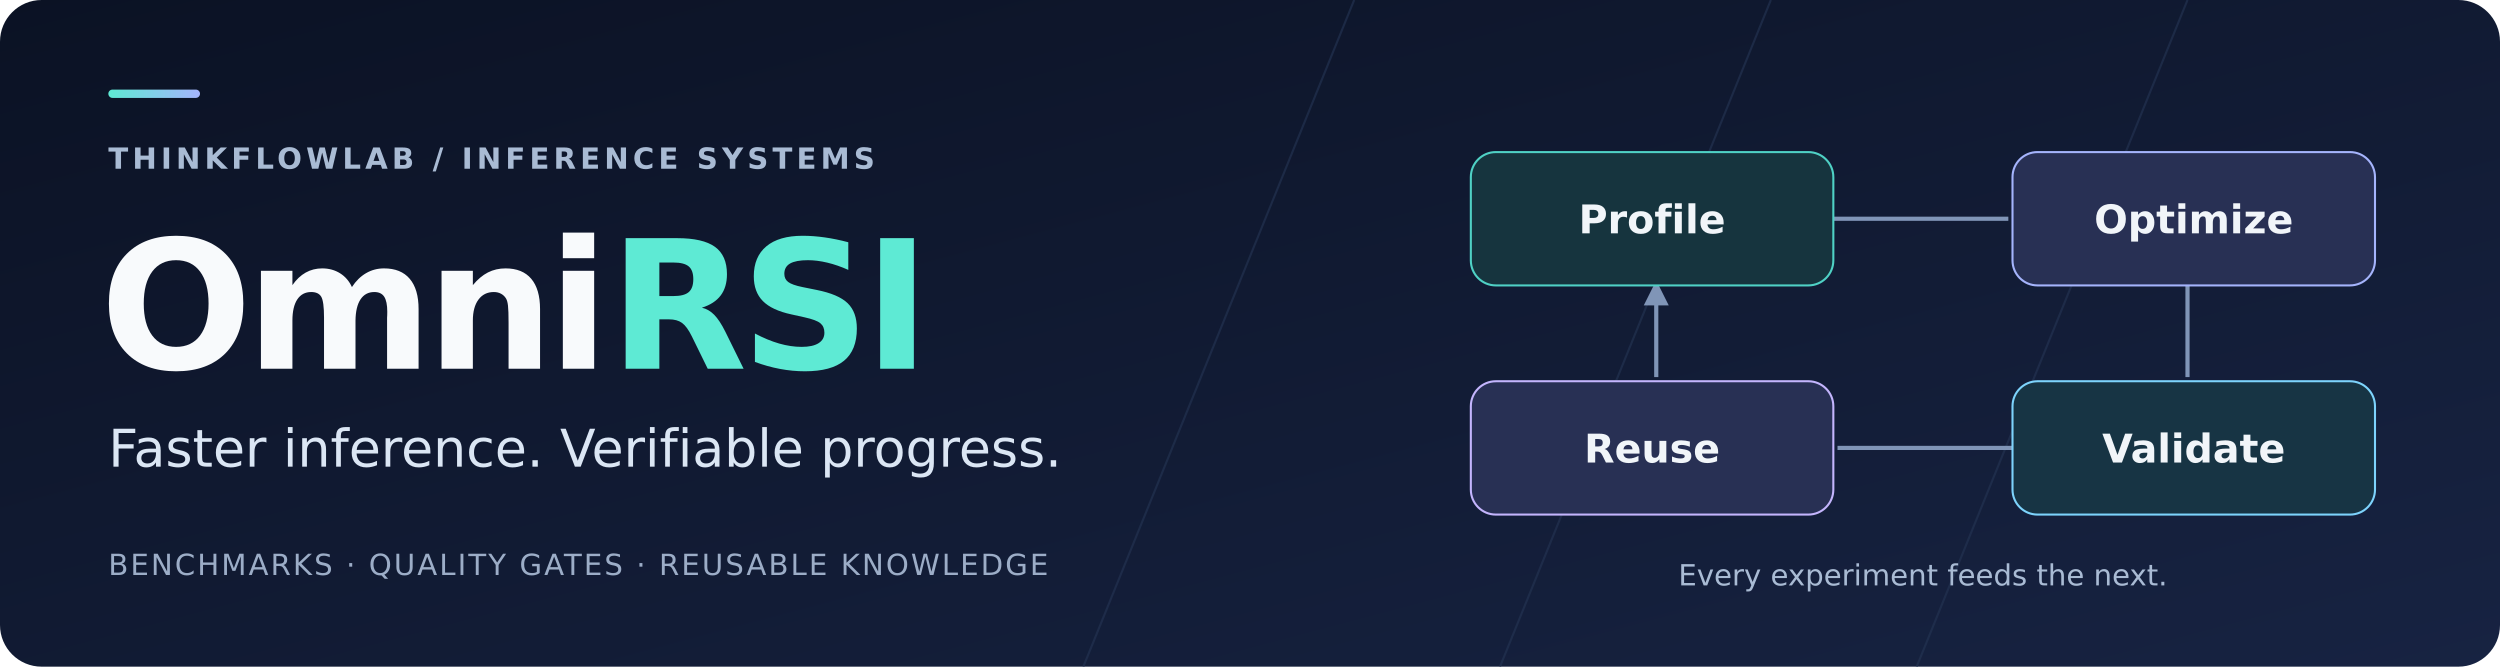
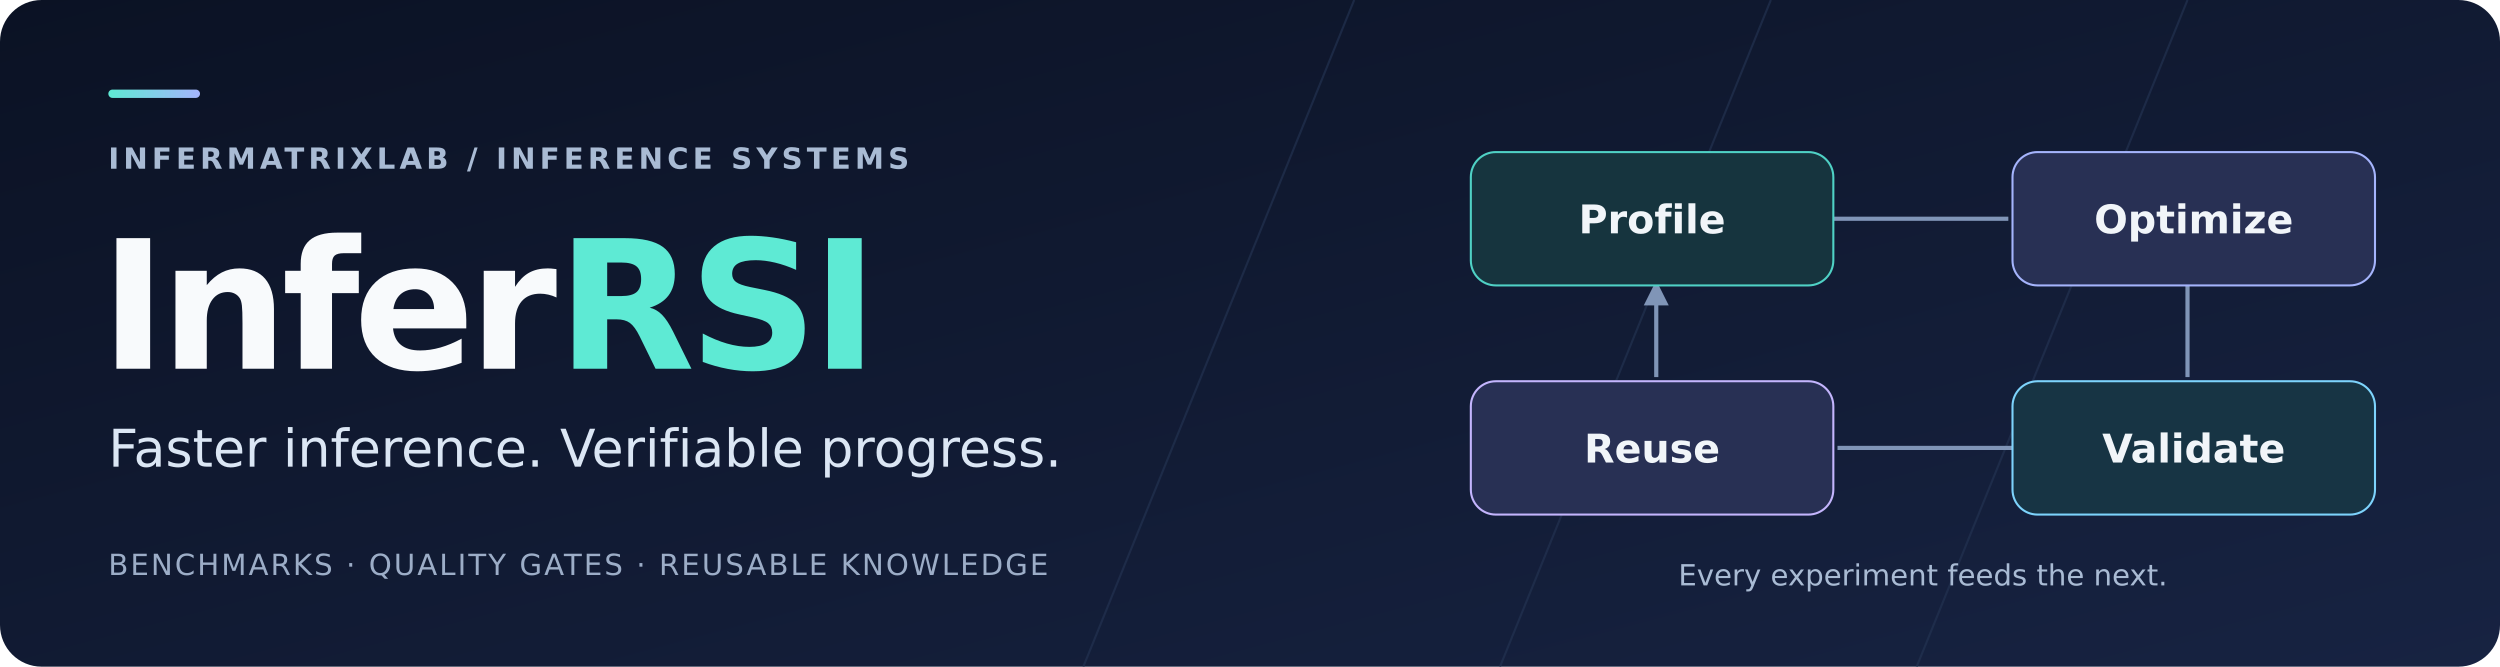
<svg xmlns="http://www.w3.org/2000/svg" width="1200" height="320" viewBox="0 0 1200 320" role="img" aria-labelledby="banner-title banner-desc" xml:lang="en">
  <defs>
    <linearGradient id="background" x1="0" y1="0" x2="1" y2="1">
      <stop offset="0" stop-color="#0B1224" />
      <stop offset="1" stop-color="#172342" />
    </linearGradient>
    <linearGradient id="accent" x1="0" y1="0" x2="1" y2="0">
      <stop offset="0" stop-color="#5EEAD4" />
      <stop offset="1" stop-color="#A5B4FC" />
    </linearGradient>
    <marker id="arrow" viewBox="0 0 10 10" refX="8" refY="5" markerWidth="6" markerHeight="6" orient="auto">
      <path d="M 0 0 L 10 5 L 0 10 Z" fill="#8095B7" />
    </marker>
  </defs>
  <rect width="1200" height="320" rx="20" fill="url(#background)" />
  <path d="M 650 0 L 520 320 M 850 0 L 720 320 M 1050 0 L 920 320" stroke="#233352" stroke-width="1" opacity="0.65" />
  <rect x="52" y="43" width="44" height="4" rx="2" fill="url(#accent)" />
  <g font-family="DejaVu Sans, Arial, sans-serif">
-     <text x="52" y="81" font-size="14" font-weight="700" letter-spacing="2" fill="#A9BBD4">THINKFLOWLAB / INFERENCE SYSTEMS</text>
-     <text x="48" y="177" font-size="86" font-weight="700" letter-spacing="-3" fill="#F8FAFC">Omni<tspan fill="#5EEAD4">RSI</tspan>
+     <text x="52" y="81" font-size="14" font-weight="700" letter-spacing="2" fill="#A9BBD4">INFERMATRIXLAB / INFERENCE SYSTEMS</text>
+     <text x="48" y="177" font-size="86" font-weight="700" letter-spacing="-3" fill="#F8FAFC">Infer<tspan fill="#5EEAD4">RSI</tspan>
    </text>
    <text x="52" y="224" font-size="25" fill="#DBE6F4">Faster inference. Verifiable progress.</text>
    <text x="52" y="276" font-size="14" letter-spacing="1" fill="#9CADC7">BENCHMARKS · QUALITY GATES · REUSABLE KNOWLEDGE</text>
    <path d="M 880 105 H 964 M 1050 137 V 181 M 966 215 H 882 M 795 181 V 137" fill="none" stroke="#8095B7" stroke-width="2" marker-end="url(#arrow)" />
    <rect x="706" y="73" width="174" height="64" rx="12" fill="#16343E" stroke="#4FD1C5" />
    <rect x="966" y="73" width="174" height="64" rx="12" fill="#283054" stroke="#A5B4FC" />
    <rect x="966" y="183" width="174" height="64" rx="12" fill="#173444" stroke="#7DD3FC" />
    <rect x="706" y="183" width="174" height="64" rx="12" fill="#283054" stroke="#C4B5FD" />
    <g font-size="19" font-weight="700" text-anchor="middle" fill="#F1F5F9">
      <text x="793" y="112">Profile</text>
      <text x="1053" y="112">Optimize</text>
      <text x="1053" y="222">Validate</text>
      <text x="793" y="222">Reuse</text>
    </g>
    <text x="923" y="281" text-anchor="middle" font-size="14" fill="#A9BBD4">Every experiment feeds the next.</text>
  </g>
</svg>
